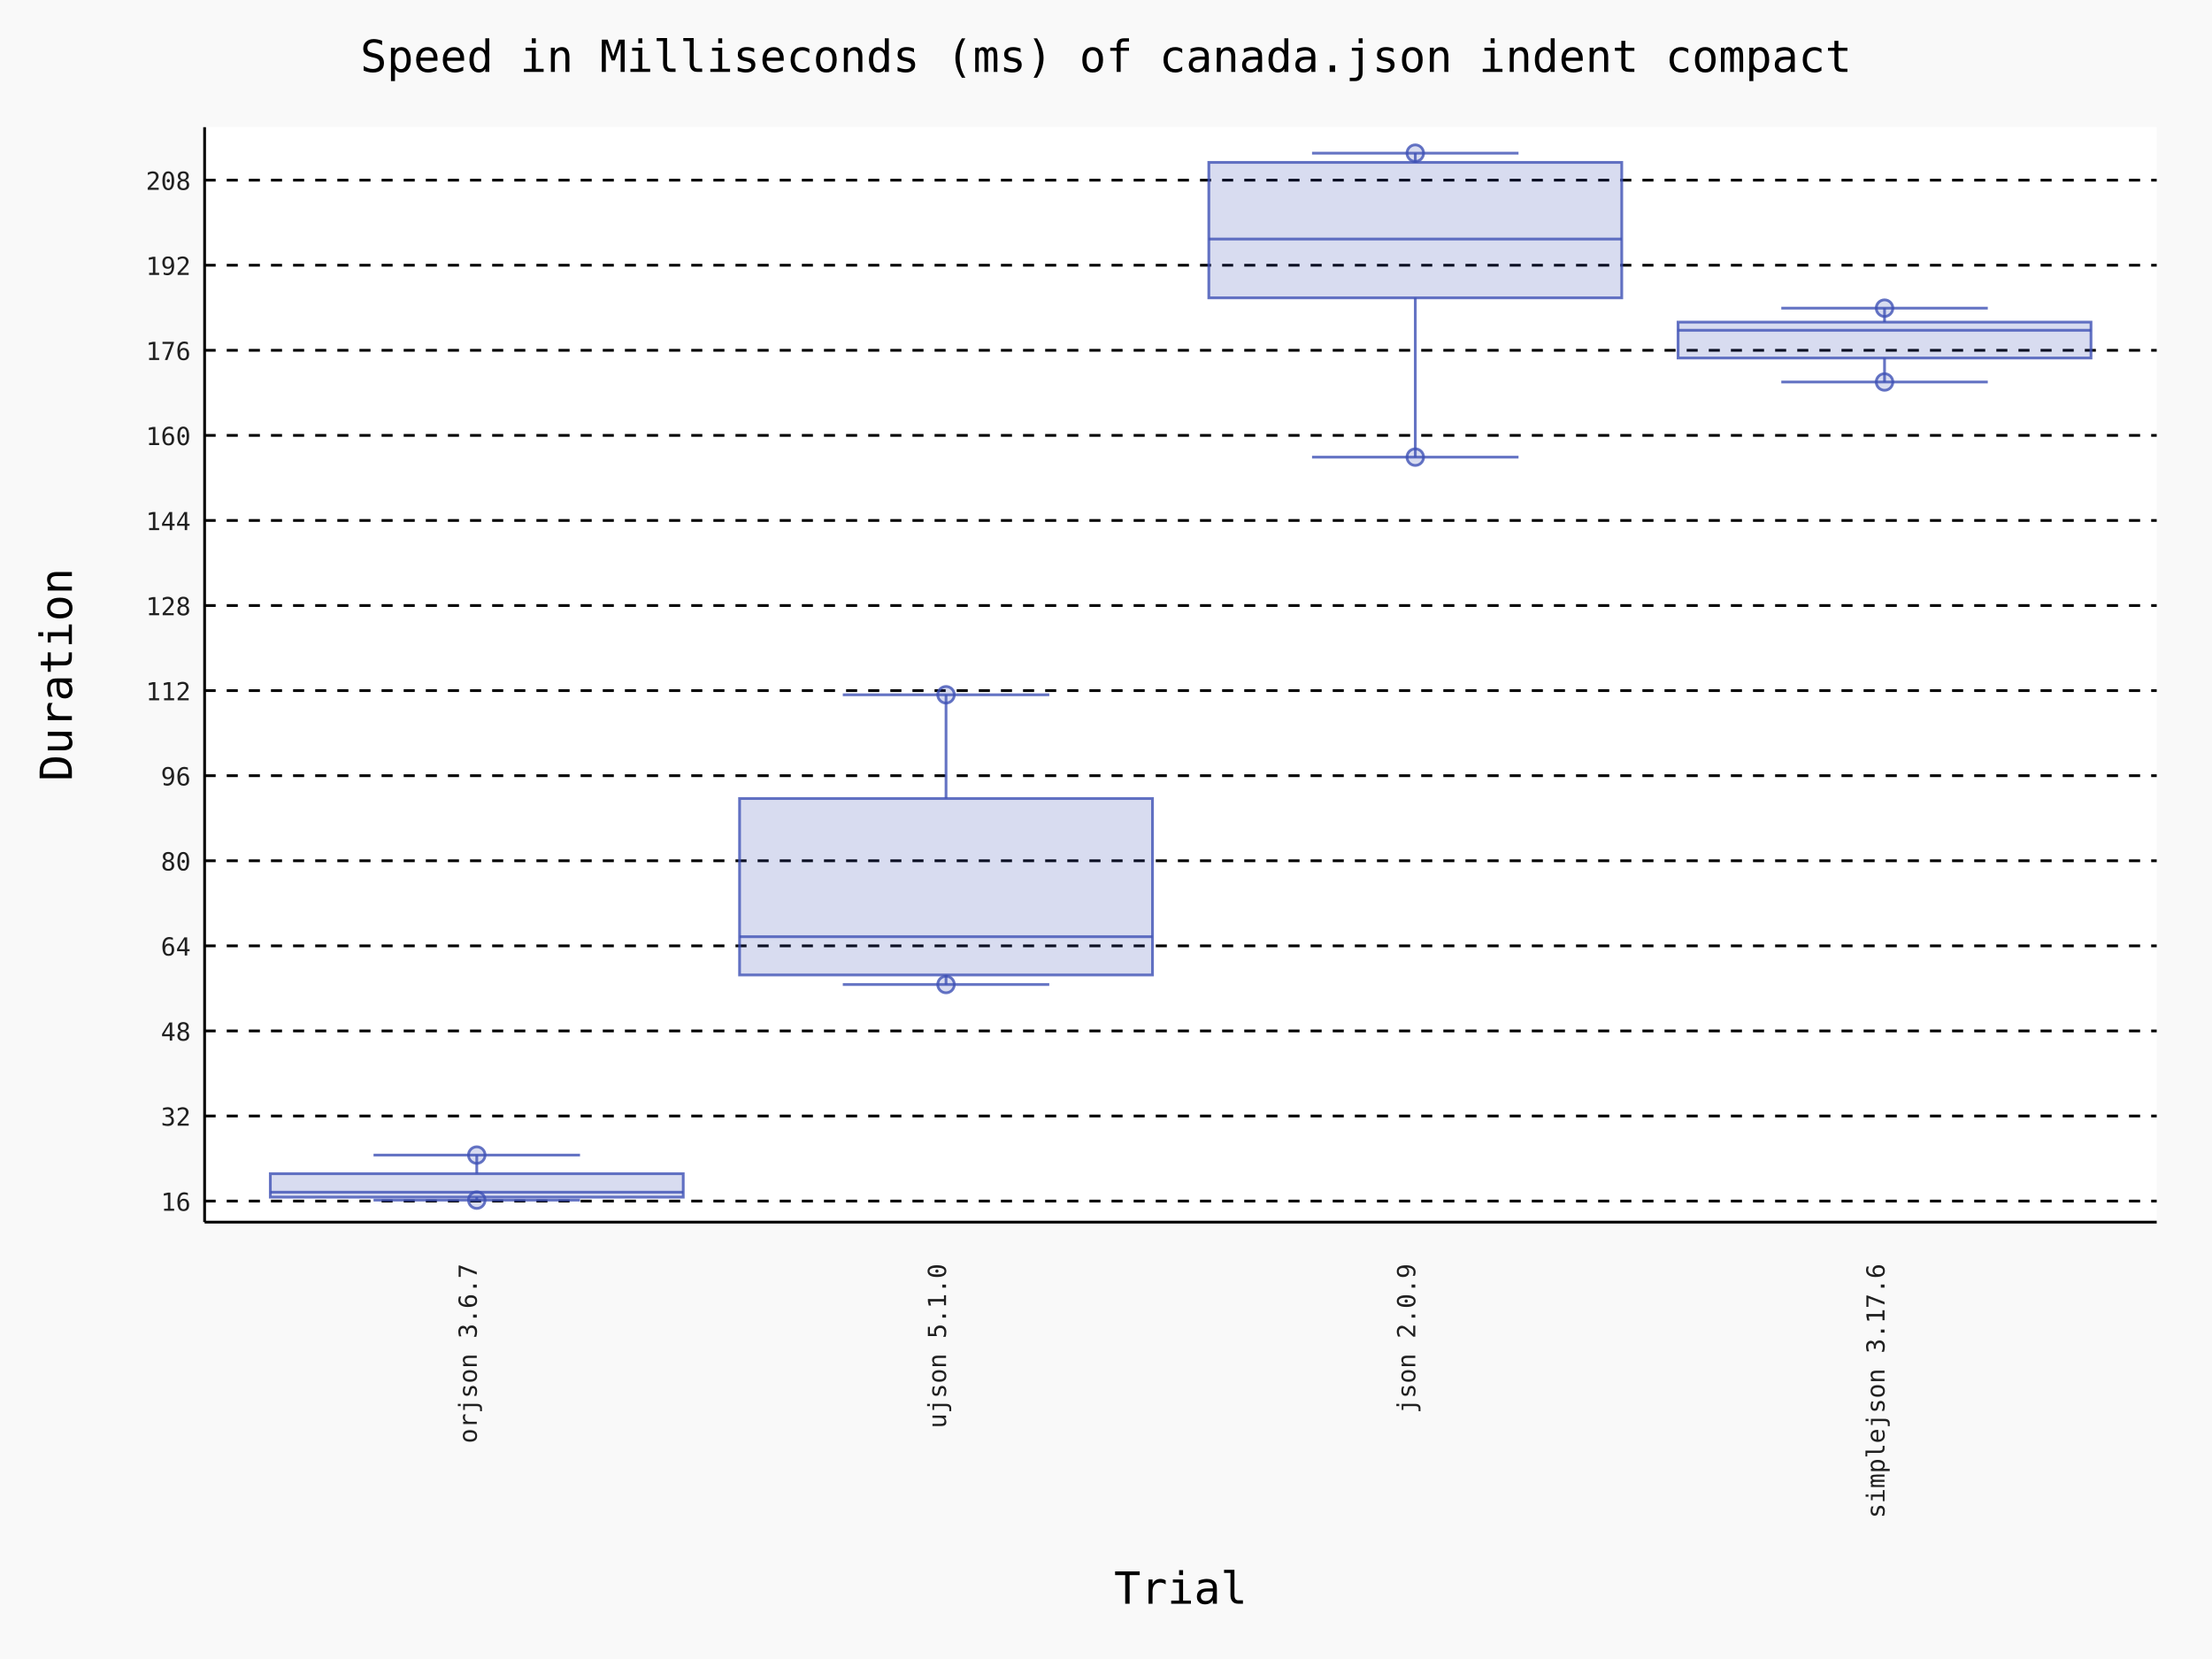
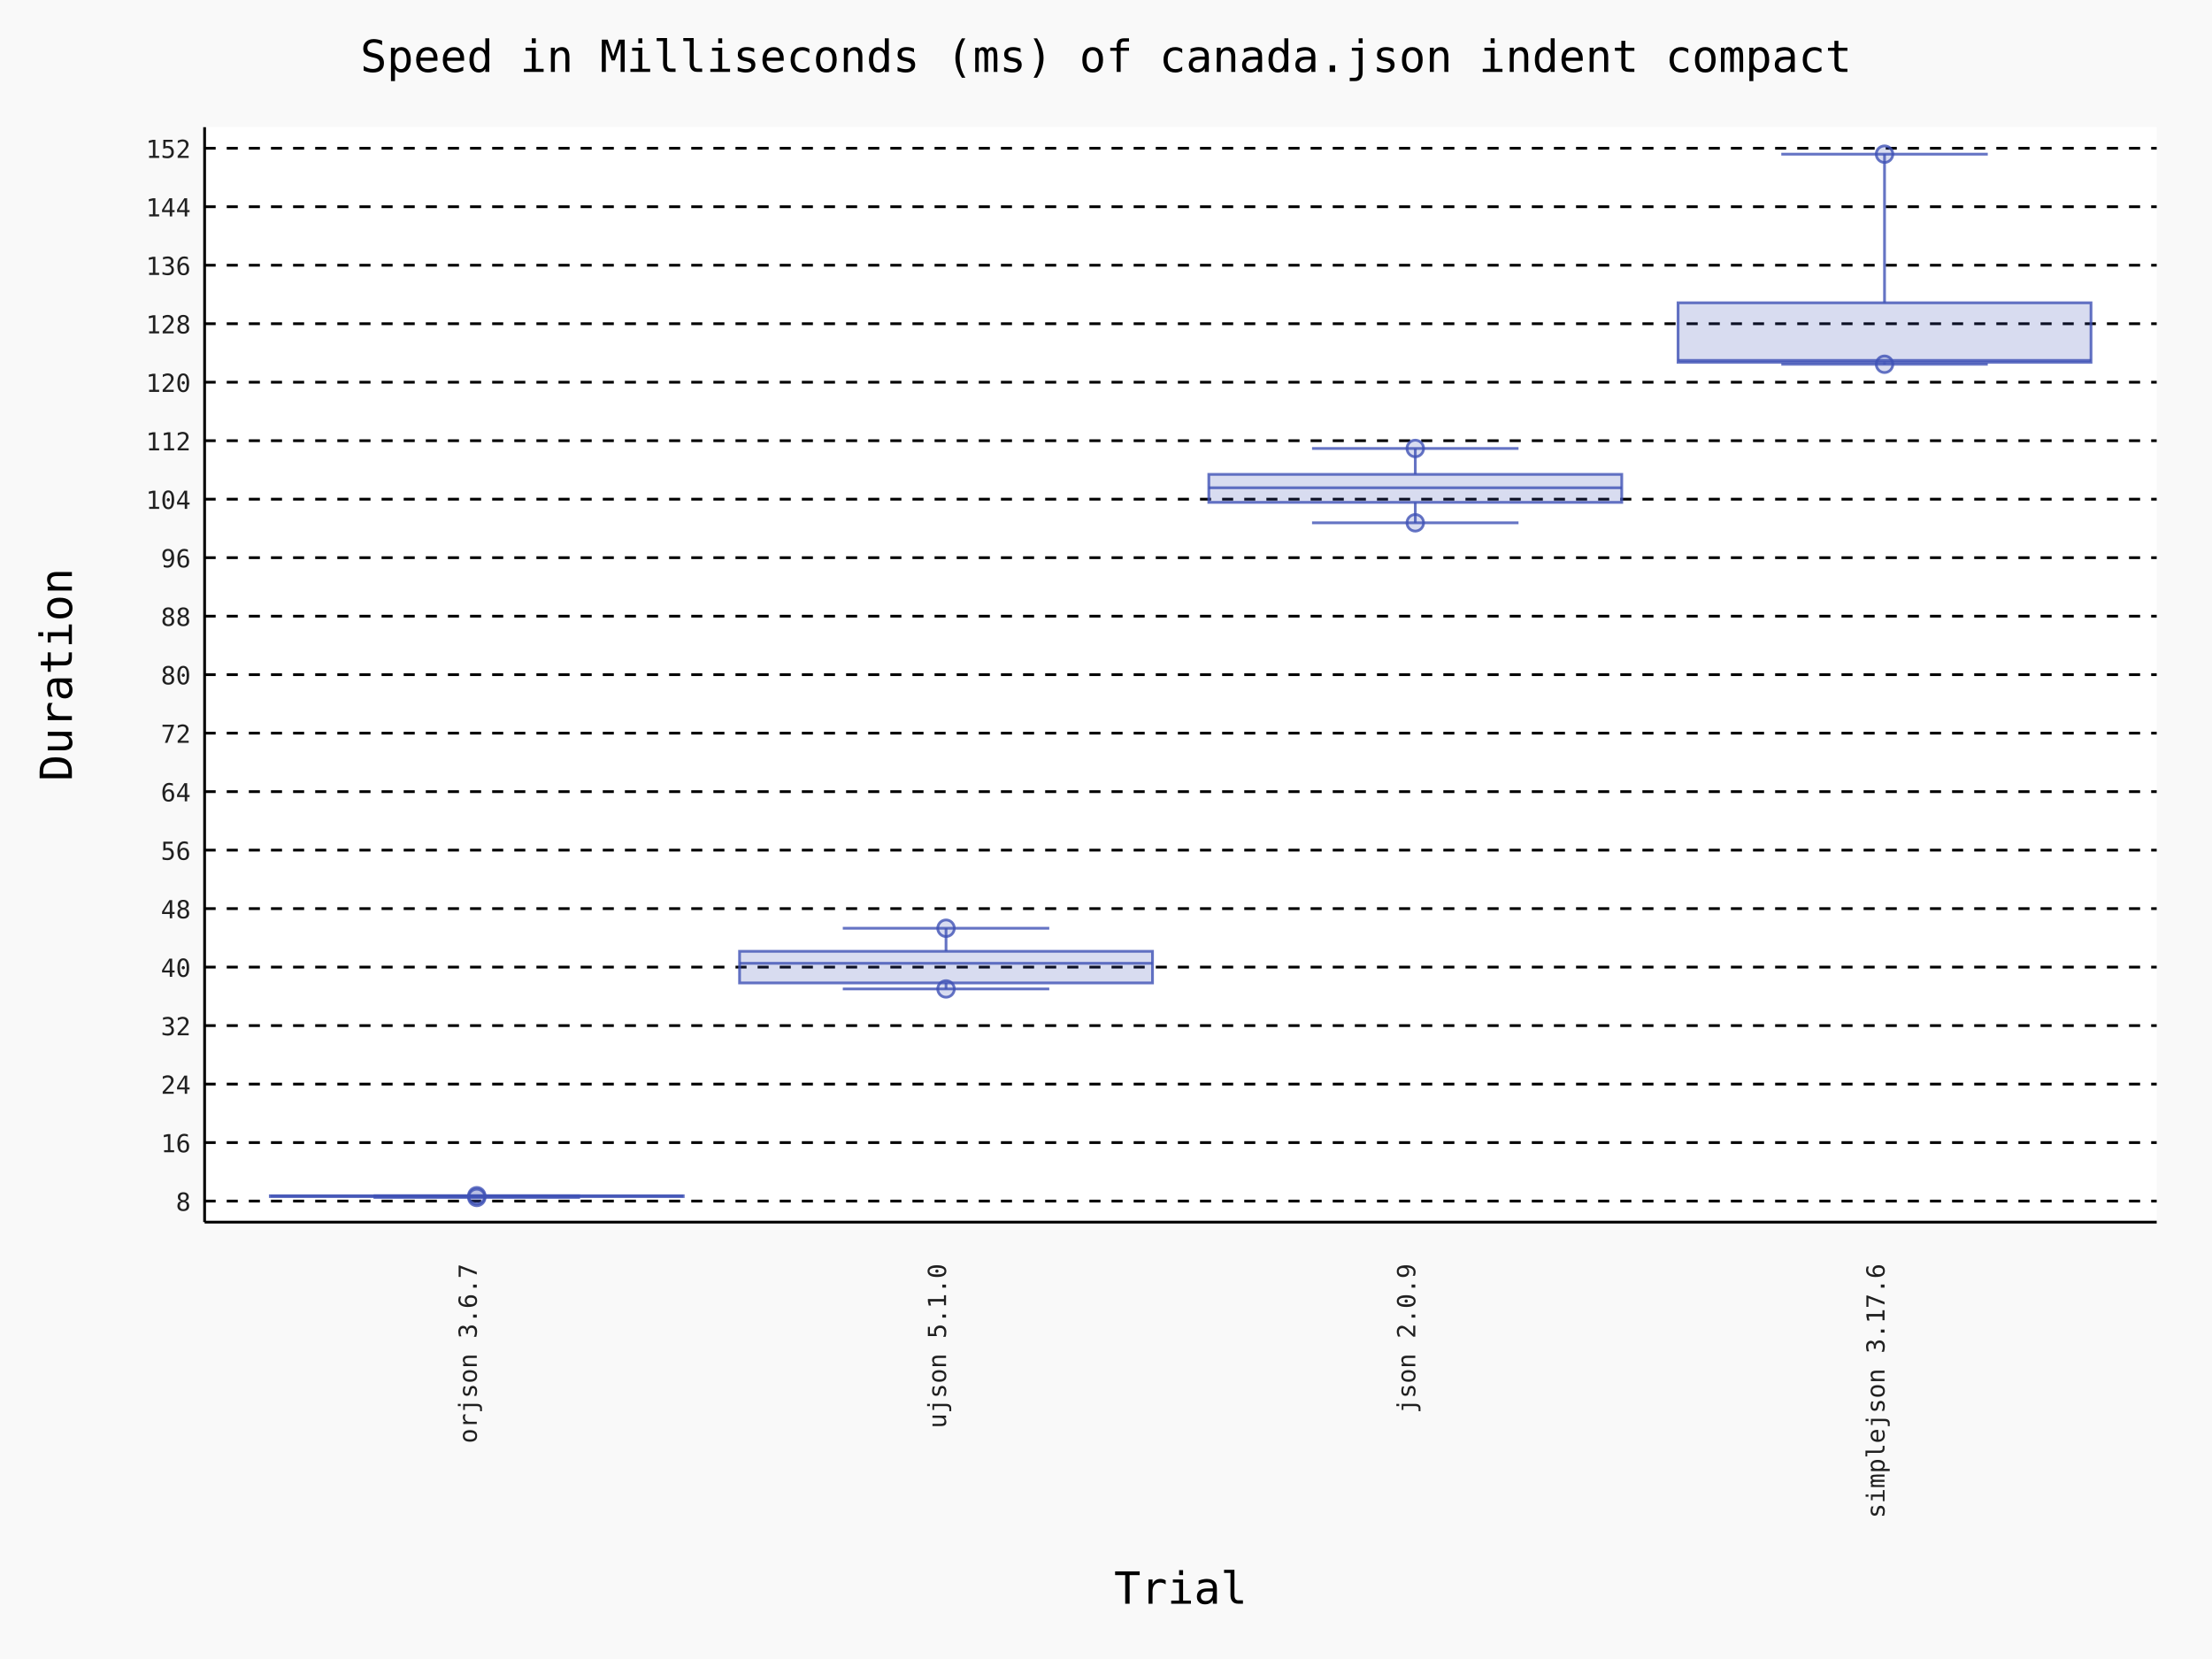
- <svg xmlns="http://www.w3.org/2000/svg" id="chart-3dd5f185-11d6-4016-a940-68e5528f5678" class="pygal-chart" viewBox="0 0 800 600">
+ <svg xmlns="http://www.w3.org/2000/svg" id="chart-a582ea0f-d27c-4a61-9d4c-caabdd49aa2a" class="pygal-chart" viewBox="0 0 800 600">
  <defs>
-     <style type="text/css">#chart-3dd5f185-11d6-4016-a940-68e5528f5678{-webkit-user-select:none;-webkit-font-smoothing:antialiased;font-family:Consolas,"Deja Vu Sans Mono","Bitstream Vera Sans Mono","Courier New",monospace}#chart-3dd5f185-11d6-4016-a940-68e5528f5678 .title{font-family:Consolas,"Deja Vu Sans Mono","Bitstream Vera Sans Mono","Courier New",monospace;font-size:16px}#chart-3dd5f185-11d6-4016-a940-68e5528f5678 .legends .legend text{font-family:Consolas,"Deja Vu Sans Mono","Bitstream Vera Sans Mono","Courier New",monospace;font-size:14px}#chart-3dd5f185-11d6-4016-a940-68e5528f5678 .axis text{font-family:Consolas,"Deja Vu Sans Mono","Bitstream Vera Sans Mono","Courier New",monospace;font-size:10px}#chart-3dd5f185-11d6-4016-a940-68e5528f5678 .axis text.major{font-family:Consolas,"Deja Vu Sans Mono","Bitstream Vera Sans Mono","Courier New",monospace;font-size:10px}#chart-3dd5f185-11d6-4016-a940-68e5528f5678 .text-overlay text.value{font-family:Consolas,"Deja Vu Sans Mono","Bitstream Vera Sans Mono","Courier New",monospace;font-size:16px}#chart-3dd5f185-11d6-4016-a940-68e5528f5678 .text-overlay text.label{font-family:Consolas,"Deja Vu Sans Mono","Bitstream Vera Sans Mono","Courier New",monospace;font-size:10px}#chart-3dd5f185-11d6-4016-a940-68e5528f5678 .tooltip{font-family:Consolas,"Deja Vu Sans Mono","Bitstream Vera Sans Mono","Courier New",monospace;font-size:14px}#chart-3dd5f185-11d6-4016-a940-68e5528f5678 text.no_data{font-family:Consolas,"Deja Vu Sans Mono","Bitstream Vera Sans Mono","Courier New",monospace;font-size:64px}
- #chart-3dd5f185-11d6-4016-a940-68e5528f5678{background-color:rgba(249,249,249,1)}#chart-3dd5f185-11d6-4016-a940-68e5528f5678 path,#chart-3dd5f185-11d6-4016-a940-68e5528f5678 line,#chart-3dd5f185-11d6-4016-a940-68e5528f5678 rect,#chart-3dd5f185-11d6-4016-a940-68e5528f5678 circle{-webkit-transition:150ms;-moz-transition:150ms;transition:150ms}#chart-3dd5f185-11d6-4016-a940-68e5528f5678 .graph &gt; .background{fill:rgba(249,249,249,1)}#chart-3dd5f185-11d6-4016-a940-68e5528f5678 .plot &gt; .background{fill:rgba(255,255,255,1)}#chart-3dd5f185-11d6-4016-a940-68e5528f5678 .graph{fill:rgba(0,0,0,.87)}#chart-3dd5f185-11d6-4016-a940-68e5528f5678 text.no_data{fill:rgba(0,0,0,1)}#chart-3dd5f185-11d6-4016-a940-68e5528f5678 .title{fill:rgba(0,0,0,1)}#chart-3dd5f185-11d6-4016-a940-68e5528f5678 .legends .legend text{fill:rgba(0,0,0,.87)}#chart-3dd5f185-11d6-4016-a940-68e5528f5678 .legends .legend:hover text{fill:rgba(0,0,0,1)}#chart-3dd5f185-11d6-4016-a940-68e5528f5678 .axis .line{stroke:rgba(0,0,0,1)}#chart-3dd5f185-11d6-4016-a940-68e5528f5678 .axis .guide.line{stroke:rgba(0,0,0,.54)}#chart-3dd5f185-11d6-4016-a940-68e5528f5678 .axis .major.line{stroke:rgba(0,0,0,.87)}#chart-3dd5f185-11d6-4016-a940-68e5528f5678 .axis text.major{fill:rgba(0,0,0,1)}#chart-3dd5f185-11d6-4016-a940-68e5528f5678 .axis.y .guides:hover .guide.line,#chart-3dd5f185-11d6-4016-a940-68e5528f5678 .line-graph .axis.x .guides:hover .guide.line,#chart-3dd5f185-11d6-4016-a940-68e5528f5678 .stackedline-graph .axis.x .guides:hover .guide.line,#chart-3dd5f185-11d6-4016-a940-68e5528f5678 .xy-graph .axis.x .guides:hover .guide.line{stroke:rgba(0,0,0,1)}#chart-3dd5f185-11d6-4016-a940-68e5528f5678 .axis .guides:hover text{fill:rgba(0,0,0,1)}#chart-3dd5f185-11d6-4016-a940-68e5528f5678 .reactive{fill-opacity:.7;stroke-opacity:.8;stroke-width:1}#chart-3dd5f185-11d6-4016-a940-68e5528f5678 .ci{stroke:rgba(0,0,0,.87)}#chart-3dd5f185-11d6-4016-a940-68e5528f5678 .reactive.active,#chart-3dd5f185-11d6-4016-a940-68e5528f5678 .active .reactive{fill-opacity:.8;stroke-opacity:.9;stroke-width:4}#chart-3dd5f185-11d6-4016-a940-68e5528f5678 .ci .reactive.active{stroke-width:1.5}#chart-3dd5f185-11d6-4016-a940-68e5528f5678 .series text{fill:rgba(0,0,0,1)}#chart-3dd5f185-11d6-4016-a940-68e5528f5678 .tooltip rect{fill:rgba(255,255,255,1);stroke:rgba(0,0,0,1);-webkit-transition:opacity 150ms;-moz-transition:opacity 150ms;transition:opacity 150ms}#chart-3dd5f185-11d6-4016-a940-68e5528f5678 .tooltip .label{fill:rgba(0,0,0,.87)}#chart-3dd5f185-11d6-4016-a940-68e5528f5678 .tooltip .label{fill:rgba(0,0,0,.87)}#chart-3dd5f185-11d6-4016-a940-68e5528f5678 .tooltip .legend{font-size:.8em;fill:rgba(0,0,0,.54)}#chart-3dd5f185-11d6-4016-a940-68e5528f5678 .tooltip .x_label{font-size:.6em;fill:rgba(0,0,0,1)}#chart-3dd5f185-11d6-4016-a940-68e5528f5678 .tooltip .xlink{font-size:.5em;text-decoration:underline}#chart-3dd5f185-11d6-4016-a940-68e5528f5678 .tooltip .value{font-size:1.5em}#chart-3dd5f185-11d6-4016-a940-68e5528f5678 .bound{font-size:.5em}#chart-3dd5f185-11d6-4016-a940-68e5528f5678 .max-value{font-size:.75em;fill:rgba(0,0,0,.54)}#chart-3dd5f185-11d6-4016-a940-68e5528f5678 .map-element{fill:rgba(255,255,255,1);stroke:rgba(0,0,0,.54) !important}#chart-3dd5f185-11d6-4016-a940-68e5528f5678 .map-element .reactive{fill-opacity:inherit;stroke-opacity:inherit}#chart-3dd5f185-11d6-4016-a940-68e5528f5678 .color-0,#chart-3dd5f185-11d6-4016-a940-68e5528f5678 .color-0 a:visited{stroke:#3F51B5;fill:#3F51B5}#chart-3dd5f185-11d6-4016-a940-68e5528f5678 .color-1,#chart-3dd5f185-11d6-4016-a940-68e5528f5678 .color-1 a:visited{stroke:#3F51B5;fill:#3F51B5}#chart-3dd5f185-11d6-4016-a940-68e5528f5678 .color-2,#chart-3dd5f185-11d6-4016-a940-68e5528f5678 .color-2 a:visited{stroke:#3F51B5;fill:#3F51B5}#chart-3dd5f185-11d6-4016-a940-68e5528f5678 .color-3,#chart-3dd5f185-11d6-4016-a940-68e5528f5678 .color-3 a:visited{stroke:#3F51B5;fill:#3F51B5}#chart-3dd5f185-11d6-4016-a940-68e5528f5678 .text-overlay .color-0 text{fill:black}#chart-3dd5f185-11d6-4016-a940-68e5528f5678 .text-overlay .color-1 text{fill:black}#chart-3dd5f185-11d6-4016-a940-68e5528f5678 .text-overlay .color-2 text{fill:black}#chart-3dd5f185-11d6-4016-a940-68e5528f5678 .text-overlay .color-3 text{fill:black}
- #chart-3dd5f185-11d6-4016-a940-68e5528f5678 text.no_data{text-anchor:middle}#chart-3dd5f185-11d6-4016-a940-68e5528f5678 .guide.line{fill:none}#chart-3dd5f185-11d6-4016-a940-68e5528f5678 .centered{text-anchor:middle}#chart-3dd5f185-11d6-4016-a940-68e5528f5678 .title{text-anchor:middle}#chart-3dd5f185-11d6-4016-a940-68e5528f5678 .legends .legend text{fill-opacity:1}#chart-3dd5f185-11d6-4016-a940-68e5528f5678 .axis.x text{text-anchor:middle}#chart-3dd5f185-11d6-4016-a940-68e5528f5678 .axis.x:not(.web) text[transform]{text-anchor:start}#chart-3dd5f185-11d6-4016-a940-68e5528f5678 .axis.x:not(.web) text[transform].backwards{text-anchor:end}#chart-3dd5f185-11d6-4016-a940-68e5528f5678 .axis.y text{text-anchor:end}#chart-3dd5f185-11d6-4016-a940-68e5528f5678 .axis.y text[transform].backwards{text-anchor:start}#chart-3dd5f185-11d6-4016-a940-68e5528f5678 .axis.y2 text{text-anchor:start}#chart-3dd5f185-11d6-4016-a940-68e5528f5678 .axis.y2 text[transform].backwards{text-anchor:end}#chart-3dd5f185-11d6-4016-a940-68e5528f5678 .axis .guide.line{stroke-dasharray:4,4;stroke:black}#chart-3dd5f185-11d6-4016-a940-68e5528f5678 .axis .major.guide.line{stroke-dasharray:6,6;stroke:black}#chart-3dd5f185-11d6-4016-a940-68e5528f5678 .horizontal .axis.y .guide.line,#chart-3dd5f185-11d6-4016-a940-68e5528f5678 .horizontal .axis.y2 .guide.line,#chart-3dd5f185-11d6-4016-a940-68e5528f5678 .vertical .axis.x .guide.line{opacity:0}#chart-3dd5f185-11d6-4016-a940-68e5528f5678 .horizontal .axis.always_show .guide.line,#chart-3dd5f185-11d6-4016-a940-68e5528f5678 .vertical .axis.always_show .guide.line{opacity:1 !important}#chart-3dd5f185-11d6-4016-a940-68e5528f5678 .axis.y .guides:hover .guide.line,#chart-3dd5f185-11d6-4016-a940-68e5528f5678 .axis.y2 .guides:hover .guide.line,#chart-3dd5f185-11d6-4016-a940-68e5528f5678 .axis.x .guides:hover .guide.line{opacity:1}#chart-3dd5f185-11d6-4016-a940-68e5528f5678 .axis .guides:hover text{opacity:1}#chart-3dd5f185-11d6-4016-a940-68e5528f5678 .nofill{fill:none}#chart-3dd5f185-11d6-4016-a940-68e5528f5678 .subtle-fill{fill-opacity:.2}#chart-3dd5f185-11d6-4016-a940-68e5528f5678 .dot{stroke-width:1px;fill-opacity:1;stroke-opacity:1}#chart-3dd5f185-11d6-4016-a940-68e5528f5678 .dot.active{stroke-width:5px}#chart-3dd5f185-11d6-4016-a940-68e5528f5678 .dot.negative{fill:transparent}#chart-3dd5f185-11d6-4016-a940-68e5528f5678 text,#chart-3dd5f185-11d6-4016-a940-68e5528f5678 tspan{stroke:none !important}#chart-3dd5f185-11d6-4016-a940-68e5528f5678 .series text.active{opacity:1}#chart-3dd5f185-11d6-4016-a940-68e5528f5678 .tooltip rect{fill-opacity:.95;stroke-width:.5}#chart-3dd5f185-11d6-4016-a940-68e5528f5678 .tooltip text{fill-opacity:1}#chart-3dd5f185-11d6-4016-a940-68e5528f5678 .showable{visibility:hidden}#chart-3dd5f185-11d6-4016-a940-68e5528f5678 .showable.shown{visibility:visible}#chart-3dd5f185-11d6-4016-a940-68e5528f5678 .gauge-background{fill:rgba(229,229,229,1);stroke:none}#chart-3dd5f185-11d6-4016-a940-68e5528f5678 .bg-lines{stroke:rgba(249,249,249,1);stroke-width:2px}
+     <style type="text/css">#chart-a582ea0f-d27c-4a61-9d4c-caabdd49aa2a{-webkit-user-select:none;-webkit-font-smoothing:antialiased;font-family:Consolas,"Deja Vu Sans Mono","Bitstream Vera Sans Mono","Courier New",monospace}#chart-a582ea0f-d27c-4a61-9d4c-caabdd49aa2a .title{font-family:Consolas,"Deja Vu Sans Mono","Bitstream Vera Sans Mono","Courier New",monospace;font-size:16px}#chart-a582ea0f-d27c-4a61-9d4c-caabdd49aa2a .legends .legend text{font-family:Consolas,"Deja Vu Sans Mono","Bitstream Vera Sans Mono","Courier New",monospace;font-size:14px}#chart-a582ea0f-d27c-4a61-9d4c-caabdd49aa2a .axis text{font-family:Consolas,"Deja Vu Sans Mono","Bitstream Vera Sans Mono","Courier New",monospace;font-size:10px}#chart-a582ea0f-d27c-4a61-9d4c-caabdd49aa2a .axis text.major{font-family:Consolas,"Deja Vu Sans Mono","Bitstream Vera Sans Mono","Courier New",monospace;font-size:10px}#chart-a582ea0f-d27c-4a61-9d4c-caabdd49aa2a .text-overlay text.value{font-family:Consolas,"Deja Vu Sans Mono","Bitstream Vera Sans Mono","Courier New",monospace;font-size:16px}#chart-a582ea0f-d27c-4a61-9d4c-caabdd49aa2a .text-overlay text.label{font-family:Consolas,"Deja Vu Sans Mono","Bitstream Vera Sans Mono","Courier New",monospace;font-size:10px}#chart-a582ea0f-d27c-4a61-9d4c-caabdd49aa2a .tooltip{font-family:Consolas,"Deja Vu Sans Mono","Bitstream Vera Sans Mono","Courier New",monospace;font-size:14px}#chart-a582ea0f-d27c-4a61-9d4c-caabdd49aa2a text.no_data{font-family:Consolas,"Deja Vu Sans Mono","Bitstream Vera Sans Mono","Courier New",monospace;font-size:64px}
+ #chart-a582ea0f-d27c-4a61-9d4c-caabdd49aa2a{background-color:rgba(249,249,249,1)}#chart-a582ea0f-d27c-4a61-9d4c-caabdd49aa2a path,#chart-a582ea0f-d27c-4a61-9d4c-caabdd49aa2a line,#chart-a582ea0f-d27c-4a61-9d4c-caabdd49aa2a rect,#chart-a582ea0f-d27c-4a61-9d4c-caabdd49aa2a circle{-webkit-transition:150ms;-moz-transition:150ms;transition:150ms}#chart-a582ea0f-d27c-4a61-9d4c-caabdd49aa2a .graph &gt; .background{fill:rgba(249,249,249,1)}#chart-a582ea0f-d27c-4a61-9d4c-caabdd49aa2a .plot &gt; .background{fill:rgba(255,255,255,1)}#chart-a582ea0f-d27c-4a61-9d4c-caabdd49aa2a .graph{fill:rgba(0,0,0,.87)}#chart-a582ea0f-d27c-4a61-9d4c-caabdd49aa2a text.no_data{fill:rgba(0,0,0,1)}#chart-a582ea0f-d27c-4a61-9d4c-caabdd49aa2a .title{fill:rgba(0,0,0,1)}#chart-a582ea0f-d27c-4a61-9d4c-caabdd49aa2a .legends .legend text{fill:rgba(0,0,0,.87)}#chart-a582ea0f-d27c-4a61-9d4c-caabdd49aa2a .legends .legend:hover text{fill:rgba(0,0,0,1)}#chart-a582ea0f-d27c-4a61-9d4c-caabdd49aa2a .axis .line{stroke:rgba(0,0,0,1)}#chart-a582ea0f-d27c-4a61-9d4c-caabdd49aa2a .axis .guide.line{stroke:rgba(0,0,0,.54)}#chart-a582ea0f-d27c-4a61-9d4c-caabdd49aa2a .axis .major.line{stroke:rgba(0,0,0,.87)}#chart-a582ea0f-d27c-4a61-9d4c-caabdd49aa2a .axis text.major{fill:rgba(0,0,0,1)}#chart-a582ea0f-d27c-4a61-9d4c-caabdd49aa2a .axis.y .guides:hover .guide.line,#chart-a582ea0f-d27c-4a61-9d4c-caabdd49aa2a .line-graph .axis.x .guides:hover .guide.line,#chart-a582ea0f-d27c-4a61-9d4c-caabdd49aa2a .stackedline-graph .axis.x .guides:hover .guide.line,#chart-a582ea0f-d27c-4a61-9d4c-caabdd49aa2a .xy-graph .axis.x .guides:hover .guide.line{stroke:rgba(0,0,0,1)}#chart-a582ea0f-d27c-4a61-9d4c-caabdd49aa2a .axis .guides:hover text{fill:rgba(0,0,0,1)}#chart-a582ea0f-d27c-4a61-9d4c-caabdd49aa2a .reactive{fill-opacity:.7;stroke-opacity:.8;stroke-width:1}#chart-a582ea0f-d27c-4a61-9d4c-caabdd49aa2a .ci{stroke:rgba(0,0,0,.87)}#chart-a582ea0f-d27c-4a61-9d4c-caabdd49aa2a .reactive.active,#chart-a582ea0f-d27c-4a61-9d4c-caabdd49aa2a .active .reactive{fill-opacity:.8;stroke-opacity:.9;stroke-width:4}#chart-a582ea0f-d27c-4a61-9d4c-caabdd49aa2a .ci .reactive.active{stroke-width:1.5}#chart-a582ea0f-d27c-4a61-9d4c-caabdd49aa2a .series text{fill:rgba(0,0,0,1)}#chart-a582ea0f-d27c-4a61-9d4c-caabdd49aa2a .tooltip rect{fill:rgba(255,255,255,1);stroke:rgba(0,0,0,1);-webkit-transition:opacity 150ms;-moz-transition:opacity 150ms;transition:opacity 150ms}#chart-a582ea0f-d27c-4a61-9d4c-caabdd49aa2a .tooltip .label{fill:rgba(0,0,0,.87)}#chart-a582ea0f-d27c-4a61-9d4c-caabdd49aa2a .tooltip .label{fill:rgba(0,0,0,.87)}#chart-a582ea0f-d27c-4a61-9d4c-caabdd49aa2a .tooltip .legend{font-size:.8em;fill:rgba(0,0,0,.54)}#chart-a582ea0f-d27c-4a61-9d4c-caabdd49aa2a .tooltip .x_label{font-size:.6em;fill:rgba(0,0,0,1)}#chart-a582ea0f-d27c-4a61-9d4c-caabdd49aa2a .tooltip .xlink{font-size:.5em;text-decoration:underline}#chart-a582ea0f-d27c-4a61-9d4c-caabdd49aa2a .tooltip .value{font-size:1.5em}#chart-a582ea0f-d27c-4a61-9d4c-caabdd49aa2a .bound{font-size:.5em}#chart-a582ea0f-d27c-4a61-9d4c-caabdd49aa2a .max-value{font-size:.75em;fill:rgba(0,0,0,.54)}#chart-a582ea0f-d27c-4a61-9d4c-caabdd49aa2a .map-element{fill:rgba(255,255,255,1);stroke:rgba(0,0,0,.54) !important}#chart-a582ea0f-d27c-4a61-9d4c-caabdd49aa2a .map-element .reactive{fill-opacity:inherit;stroke-opacity:inherit}#chart-a582ea0f-d27c-4a61-9d4c-caabdd49aa2a .color-0,#chart-a582ea0f-d27c-4a61-9d4c-caabdd49aa2a .color-0 a:visited{stroke:#3F51B5;fill:#3F51B5}#chart-a582ea0f-d27c-4a61-9d4c-caabdd49aa2a .color-1,#chart-a582ea0f-d27c-4a61-9d4c-caabdd49aa2a .color-1 a:visited{stroke:#3F51B5;fill:#3F51B5}#chart-a582ea0f-d27c-4a61-9d4c-caabdd49aa2a .color-2,#chart-a582ea0f-d27c-4a61-9d4c-caabdd49aa2a .color-2 a:visited{stroke:#3F51B5;fill:#3F51B5}#chart-a582ea0f-d27c-4a61-9d4c-caabdd49aa2a .color-3,#chart-a582ea0f-d27c-4a61-9d4c-caabdd49aa2a .color-3 a:visited{stroke:#3F51B5;fill:#3F51B5}#chart-a582ea0f-d27c-4a61-9d4c-caabdd49aa2a .text-overlay .color-0 text{fill:black}#chart-a582ea0f-d27c-4a61-9d4c-caabdd49aa2a .text-overlay .color-1 text{fill:black}#chart-a582ea0f-d27c-4a61-9d4c-caabdd49aa2a .text-overlay .color-2 text{fill:black}#chart-a582ea0f-d27c-4a61-9d4c-caabdd49aa2a .text-overlay .color-3 text{fill:black}
+ #chart-a582ea0f-d27c-4a61-9d4c-caabdd49aa2a text.no_data{text-anchor:middle}#chart-a582ea0f-d27c-4a61-9d4c-caabdd49aa2a .guide.line{fill:none}#chart-a582ea0f-d27c-4a61-9d4c-caabdd49aa2a .centered{text-anchor:middle}#chart-a582ea0f-d27c-4a61-9d4c-caabdd49aa2a .title{text-anchor:middle}#chart-a582ea0f-d27c-4a61-9d4c-caabdd49aa2a .legends .legend text{fill-opacity:1}#chart-a582ea0f-d27c-4a61-9d4c-caabdd49aa2a .axis.x text{text-anchor:middle}#chart-a582ea0f-d27c-4a61-9d4c-caabdd49aa2a .axis.x:not(.web) text[transform]{text-anchor:start}#chart-a582ea0f-d27c-4a61-9d4c-caabdd49aa2a .axis.x:not(.web) text[transform].backwards{text-anchor:end}#chart-a582ea0f-d27c-4a61-9d4c-caabdd49aa2a .axis.y text{text-anchor:end}#chart-a582ea0f-d27c-4a61-9d4c-caabdd49aa2a .axis.y text[transform].backwards{text-anchor:start}#chart-a582ea0f-d27c-4a61-9d4c-caabdd49aa2a .axis.y2 text{text-anchor:start}#chart-a582ea0f-d27c-4a61-9d4c-caabdd49aa2a .axis.y2 text[transform].backwards{text-anchor:end}#chart-a582ea0f-d27c-4a61-9d4c-caabdd49aa2a .axis .guide.line{stroke-dasharray:4,4;stroke:black}#chart-a582ea0f-d27c-4a61-9d4c-caabdd49aa2a .axis .major.guide.line{stroke-dasharray:6,6;stroke:black}#chart-a582ea0f-d27c-4a61-9d4c-caabdd49aa2a .horizontal .axis.y .guide.line,#chart-a582ea0f-d27c-4a61-9d4c-caabdd49aa2a .horizontal .axis.y2 .guide.line,#chart-a582ea0f-d27c-4a61-9d4c-caabdd49aa2a .vertical .axis.x .guide.line{opacity:0}#chart-a582ea0f-d27c-4a61-9d4c-caabdd49aa2a .horizontal .axis.always_show .guide.line,#chart-a582ea0f-d27c-4a61-9d4c-caabdd49aa2a .vertical .axis.always_show .guide.line{opacity:1 !important}#chart-a582ea0f-d27c-4a61-9d4c-caabdd49aa2a .axis.y .guides:hover .guide.line,#chart-a582ea0f-d27c-4a61-9d4c-caabdd49aa2a .axis.y2 .guides:hover .guide.line,#chart-a582ea0f-d27c-4a61-9d4c-caabdd49aa2a .axis.x .guides:hover .guide.line{opacity:1}#chart-a582ea0f-d27c-4a61-9d4c-caabdd49aa2a .axis .guides:hover text{opacity:1}#chart-a582ea0f-d27c-4a61-9d4c-caabdd49aa2a .nofill{fill:none}#chart-a582ea0f-d27c-4a61-9d4c-caabdd49aa2a .subtle-fill{fill-opacity:.2}#chart-a582ea0f-d27c-4a61-9d4c-caabdd49aa2a .dot{stroke-width:1px;fill-opacity:1;stroke-opacity:1}#chart-a582ea0f-d27c-4a61-9d4c-caabdd49aa2a .dot.active{stroke-width:5px}#chart-a582ea0f-d27c-4a61-9d4c-caabdd49aa2a .dot.negative{fill:transparent}#chart-a582ea0f-d27c-4a61-9d4c-caabdd49aa2a text,#chart-a582ea0f-d27c-4a61-9d4c-caabdd49aa2a tspan{stroke:none !important}#chart-a582ea0f-d27c-4a61-9d4c-caabdd49aa2a .series text.active{opacity:1}#chart-a582ea0f-d27c-4a61-9d4c-caabdd49aa2a .tooltip rect{fill-opacity:.95;stroke-width:.5}#chart-a582ea0f-d27c-4a61-9d4c-caabdd49aa2a .tooltip text{fill-opacity:1}#chart-a582ea0f-d27c-4a61-9d4c-caabdd49aa2a .showable{visibility:hidden}#chart-a582ea0f-d27c-4a61-9d4c-caabdd49aa2a .showable.shown{visibility:visible}#chart-a582ea0f-d27c-4a61-9d4c-caabdd49aa2a .gauge-background{fill:rgba(229,229,229,1);stroke:none}#chart-a582ea0f-d27c-4a61-9d4c-caabdd49aa2a .bg-lines{stroke:rgba(249,249,249,1);stroke-width:2px}
.tooltip .value{font-size:1em !important}.axis text{font-size:9px !important}</style>
  </defs>
  <g class="graph custombox-graph vertical">
    <rect x="0" y="0" width="800" height="600" class="background" />
    <g transform="translate(74, 46)" class="plot">
      <rect x="0" y="0" width="706.0" height="396.0" class="background" />
      <g class="axis y always_show">
        <path d="M0 396 h706" class="line" />
        <g class="guides">
          <path d="M0 388.385 h706" class="guide line" />
-           <text x="-5" y="391.885" class="">16</text>
+           <text x="-5" y="391.885" class="">8</text>
        </g>
        <g class="guides">
-           <path d="M0 357.615 h706" class="guide line" />
-           <text x="-5" y="361.115" class="">32</text>
+           <path d="M0 367.231 h706" class="guide line" />
+           <text x="-5" y="370.731" class="">16</text>
        </g>
        <g class="guides">
-           <path d="M0 326.846 h706" class="guide line" />
-           <text x="-5" y="330.346" class="">48</text>
+           <path d="M0 346.077 h706" class="guide line" />
+           <text x="-5" y="349.577" class="">24</text>
        </g>
        <g class="guides">
-           <path d="M0 296.077 h706" class="guide line" />
-           <text x="-5" y="299.577" class="">64</text>
+           <path d="M0 324.923 h706" class="guide line" />
+           <text x="-5" y="328.423" class="">32</text>
        </g>
        <g class="guides">
-           <path d="M0 265.308 h706" class="guide line" />
-           <text x="-5" y="268.808" class="">80</text>
+           <path d="M0 303.769 h706" class="guide line" />
+           <text x="-5" y="307.269" class="">40</text>
        </g>
        <g class="guides">
-           <path d="M0 234.538 h706" class="guide line" />
-           <text x="-5" y="238.038" class="">96</text>
+           <path d="M0 282.615 h706" class="guide line" />
+           <text x="-5" y="286.115" class="">48</text>
        </g>
        <g class="guides">
-           <path d="M0 203.769 h706" class="guide line" />
-           <text x="-5" y="207.269" class="">112</text>
+           <path d="M0 261.462 h706" class="guide line" />
+           <text x="-5" y="264.962" class="">56</text>
        </g>
        <g class="guides">
-           <path d="M0 173 h706" class="guide line" />
-           <text x="-5" y="176.5" class="">128</text>
+           <path d="M0 240.308 h706" class="guide line" />
+           <text x="-5" y="243.808" class="">64</text>
        </g>
        <g class="guides">
-           <path d="M0 142.231 h706" class="guide line" />
-           <text x="-5" y="145.731" class="">144</text>
+           <path d="M0 219.154 h706" class="guide line" />
+           <text x="-5" y="222.654" class="">72</text>
        </g>
        <g class="guides">
-           <path d="M0 111.462 h706" class="guide line" />
-           <text x="-5" y="114.962" class="">160</text>
+           <path d="M0 198 h706" class="guide line" />
+           <text x="-5" y="201.5" class="">80</text>
        </g>
        <g class="guides">
-           <path d="M0 80.692 h706" class="guide line" />
-           <text x="-5" y="84.192" class="">176</text>
+           <path d="M0 176.846 h706" class="guide line" />
+           <text x="-5" y="180.346" class="">88</text>
+         </g>
+         <g class="guides">
+           <path d="M0 155.692 h706" class="guide line" />
+           <text x="-5" y="159.192" class="">96</text>
+         </g>
+         <g class="guides">
+           <path d="M0 134.538 h706" class="guide line" />
+           <text x="-5" y="138.038" class="">104</text>
+         </g>
+         <g class="guides">
+           <path d="M0 113.385 h706" class="guide line" />
+           <text x="-5" y="116.885" class="">112</text>
+         </g>
+         <g class="guides">
+           <path d="M0 92.231 h706" class="guide line" />
+           <text x="-5" y="95.731" class="">120</text>
+         </g>
+         <g class="guides">
+           <path d="M0 71.077 h706" class="guide line" />
+           <text x="-5" y="74.577" class="">128</text>
        </g>
        <g class="guides">
          <path d="M0 49.923 h706" class="guide line" />
-           <text x="-5" y="53.423" class="">192</text>
+           <text x="-5" y="53.423" class="">136</text>
        </g>
        <g class="guides">
-           <path d="M0 19.154 h706" class="guide line" />
-           <text x="-5" y="22.654" class="">208</text>
+           <path d="M0 28.769 h706" class="guide line" />
+           <text x="-5" y="32.269" class="">144</text>
+         </g>
+         <g class="guides">
+           <path d="M0 7.615 h706" class="guide line" />
+           <text x="-5" y="11.115" class="">152</text>
        </g>
      </g>
      <g class="axis x">
        <path d="M0 0 v396" class="line" />
        <g class="guides">
          <path d="M98.433 0 v396" class="guide line" />
          <text x="98.433" y="411.0" class="backwards" transform="rotate(270 98.43269 411)">orjson 3.6.7</text>
        </g>
        <g class="guides">
          <path d="M268.144 0 v396" class="guide line" />
          <text x="268.144" y="411.0" class="backwards" transform="rotate(270 268.1442 411)">ujson 5.1.0</text>
        </g>
        <g class="guides">
          <path d="M437.856 0 v396" class="guide line" />
          <text x="437.856" y="411.0" class="backwards" transform="rotate(270 437.8558 411)">json 2.0.9</text>
        </g>
        <g class="guides">
          <path d="M607.567 0 v396" class="guide line" />
          <text x="607.567" y="411.0" class="backwards" transform="rotate(270 607.5673 411)">simplejson 3.17.6</text>
        </g>
      </g>
      <g class="series serie-0 color-0">
        <g class="boxes">
          <g class="box">
-             <path stroke-width="3" d="M61.096 388.04 L135.769 388.04" class="reactive tooltip-trigger" />
-             <path stroke-width="3" d="M23.76 385.171 L173.106 385.171" class="reactive tooltip-trigger" />
-             <path stroke-width="3" d="M61.096 371.752 L135.769 371.752" class="reactive tooltip-trigger" />
-             <path stroke-width="2" d="M98.433 388.04 L98.433 386.963" class="reactive tooltip-trigger" />
-             <path stroke-width="2" d="M98.433 371.752 L98.433 378.485" class="reactive tooltip-trigger" />
-             <rect x="23.76" y="378.485" height="8.478" width="149.346" class="subtle-fill reactive tooltip-trigger" />
-             <circle cx="98.433" cy="388.04" r="3" class="subtle-fill reactive tooltip-trigger" />
-             <circle cx="98.433" cy="371.752" r="3" class="subtle-fill reactive tooltip-trigger" />
+             <path stroke-width="3" d="M61.096 387.078 L135.769 387.078" class="reactive tooltip-trigger" />
+             <path stroke-width="3" d="M23.76 386.589 L173.106 386.589" class="reactive tooltip-trigger" />
+             <path stroke-width="3" d="M61.096 386.449 L135.769 386.449" class="reactive tooltip-trigger" />
+             <path stroke-width="2" d="M98.433 387.078 L98.433 386.745" class="reactive tooltip-trigger" />
+             <path stroke-width="2" d="M98.433 386.449 L98.433 386.463" class="reactive tooltip-trigger" />
+             <rect x="23.76" y="386.463" height="0.281" width="149.346" class="subtle-fill reactive tooltip-trigger" />
+             <circle cx="98.433" cy="387.078" r="3" class="subtle-fill reactive tooltip-trigger" />
+             <circle cx="98.433" cy="386.449" r="3" class="subtle-fill reactive tooltip-trigger" />
          </g>
        </g>
      </g>
      <g class="series serie-1 color-1">
        <g class="boxes">
          <g class="box">
-             <path stroke-width="3" d="M230.808 310.063 L305.481 310.063" class="reactive tooltip-trigger" />
-             <path stroke-width="3" d="M193.471 292.774 L342.817 292.774" class="reactive tooltip-trigger" />
-             <path stroke-width="3" d="M230.808 205.28 L305.481 205.28" class="reactive tooltip-trigger" />
-             <path stroke-width="2" d="M268.144 310.063 L268.144 306.607" class="reactive tooltip-trigger" />
-             <path stroke-width="2" d="M268.144 205.28 L268.144 242.79" class="reactive tooltip-trigger" />
-             <rect x="193.471" y="242.79" height="63.817" width="149.346" class="subtle-fill reactive tooltip-trigger" />
-             <circle cx="268.144" cy="310.063" r="3" class="subtle-fill reactive tooltip-trigger" />
-             <circle cx="268.144" cy="205.28" r="3" class="subtle-fill reactive tooltip-trigger" />
+             <path stroke-width="3" d="M230.808 311.665 L305.481 311.665" class="reactive tooltip-trigger" />
+             <path stroke-width="3" d="M193.471 302.392 L342.817 302.392" class="reactive tooltip-trigger" />
+             <path stroke-width="3" d="M230.808 289.715 L305.481 289.715" class="reactive tooltip-trigger" />
+             <path stroke-width="2" d="M268.144 311.665 L268.144 309.498" class="reactive tooltip-trigger" />
+             <path stroke-width="2" d="M268.144 289.715 L268.144 298.054" class="reactive tooltip-trigger" />
+             <rect x="193.471" y="298.054" height="11.444" width="149.346" class="subtle-fill reactive tooltip-trigger" />
+             <circle cx="268.144" cy="311.665" r="3" class="subtle-fill reactive tooltip-trigger" />
+             <circle cx="268.144" cy="289.715" r="3" class="subtle-fill reactive tooltip-trigger" />
          </g>
        </g>
      </g>
      <g class="series serie-2 color-2">
        <g class="boxes">
          <g class="box">
-             <path stroke-width="3" d="M400.519 119.33 L475.192 119.33" class="reactive tooltip-trigger" />
-             <path stroke-width="3" d="M363.183 40.454 L512.529 40.454" class="reactive tooltip-trigger" />
-             <path stroke-width="3" d="M400.519 9.395 L475.192 9.395" class="reactive tooltip-trigger" />
-             <path stroke-width="2" d="M437.856 119.33 L437.856 61.724" class="reactive tooltip-trigger" />
-             <path stroke-width="2" d="M437.856 9.395 L437.856 12.726" class="reactive tooltip-trigger" />
-             <rect x="363.183" y="12.726" height="48.997" width="149.346" class="subtle-fill reactive tooltip-trigger" />
-             <circle cx="437.856" cy="119.33" r="3" class="subtle-fill reactive tooltip-trigger" />
-             <circle cx="437.856" cy="9.395" r="3" class="subtle-fill reactive tooltip-trigger" />
+             <path stroke-width="3" d="M400.519 143.08 L475.192 143.08" class="reactive tooltip-trigger" />
+             <path stroke-width="3" d="M363.183 130.41 L512.529 130.41" class="reactive tooltip-trigger" />
+             <path stroke-width="3" d="M400.519 116.196 L475.192 116.196" class="reactive tooltip-trigger" />
+             <path stroke-width="2" d="M437.856 143.08 L437.856 135.692" class="reactive tooltip-trigger" />
+             <path stroke-width="2" d="M437.856 116.196 L437.856 125.563" class="reactive tooltip-trigger" />
+             <rect x="363.183" y="125.563" height="10.13" width="149.346" class="subtle-fill reactive tooltip-trigger" />
+             <circle cx="437.856" cy="143.08" r="3" class="subtle-fill reactive tooltip-trigger" />
+             <circle cx="437.856" cy="116.196" r="3" class="subtle-fill reactive tooltip-trigger" />
          </g>
        </g>
      </g>
      <g class="series serie-3 color-3">
        <g class="boxes">
          <g class="box">
-             <path stroke-width="3" d="M570.231 92.158 L644.904 92.158" class="reactive tooltip-trigger" />
-             <path stroke-width="3" d="M532.894 73.448 L682.24 73.448" class="reactive tooltip-trigger" />
-             <path stroke-width="3" d="M570.231 65.448 L644.904 65.448" class="reactive tooltip-trigger" />
-             <path stroke-width="2" d="M607.567 92.158 L607.567 83.484" class="reactive tooltip-trigger" />
-             <path stroke-width="2" d="M607.567 65.448 L607.567 70.499" class="reactive tooltip-trigger" />
-             <rect x="532.894" y="70.499" height="12.984" width="149.346" class="subtle-fill reactive tooltip-trigger" />
-             <circle cx="607.567" cy="92.158" r="3" class="subtle-fill reactive tooltip-trigger" />
-             <circle cx="607.567" cy="65.448" r="3" class="subtle-fill reactive tooltip-trigger" />
+             <path stroke-width="3" d="M570.231 85.734 L644.904 85.734" class="reactive tooltip-trigger" />
+             <path stroke-width="3" d="M532.894 84.348 L682.24 84.348" class="reactive tooltip-trigger" />
+             <path stroke-width="3" d="M570.231 9.756 L644.904 9.756" class="reactive tooltip-trigger" />
+             <path stroke-width="2" d="M607.567 85.734 L607.567 85.021" class="reactive tooltip-trigger" />
+             <path stroke-width="2" d="M607.567 9.756 L607.567 63.51" class="reactive tooltip-trigger" />
+             <rect x="532.894" y="63.51" height="21.511" width="149.346" class="subtle-fill reactive tooltip-trigger" />
+             <circle cx="607.567" cy="85.734" r="3" class="subtle-fill reactive tooltip-trigger" />
+             <circle cx="607.567" cy="9.756" r="3" class="subtle-fill reactive tooltip-trigger" />
          </g>
        </g>
      </g>
    </g>
    <g class="titles">
      <text x="400.0" y="26" class="title plot_title">Speed in Milliseconds (ms) of canada.json indent compact</text>
      <text x="427.0" y="580.0" class="title">Trial</text>
      <text x="0" y="270.0" class="title" transform="rotate(-90 0 244)">Duration</text>
    </g>
    <g transform="translate(74, 46)" class="plot overlay">
      <g class="series serie-0 color-0" />
      <g class="series serie-1 color-1" />
      <g class="series serie-2 color-2" />
      <g class="series serie-3 color-3" />
    </g>
    <g transform="translate(74, 46)" class="plot text-overlay">
      <g class="series serie-0 color-0" />
      <g class="series serie-1 color-1" />
      <g class="series serie-2 color-2" />
      <g class="series serie-3 color-3" />
    </g>
    <g transform="translate(74, 46)" class="plot tooltip-overlay">
      <g transform="translate(0 0)" style="opacity: 0" class="tooltip">
        <rect rx="0" ry="0" width="0" height="0" class="tooltip-box" />
        <g class="text" />
      </g>
    </g>
  </g>
</svg>
